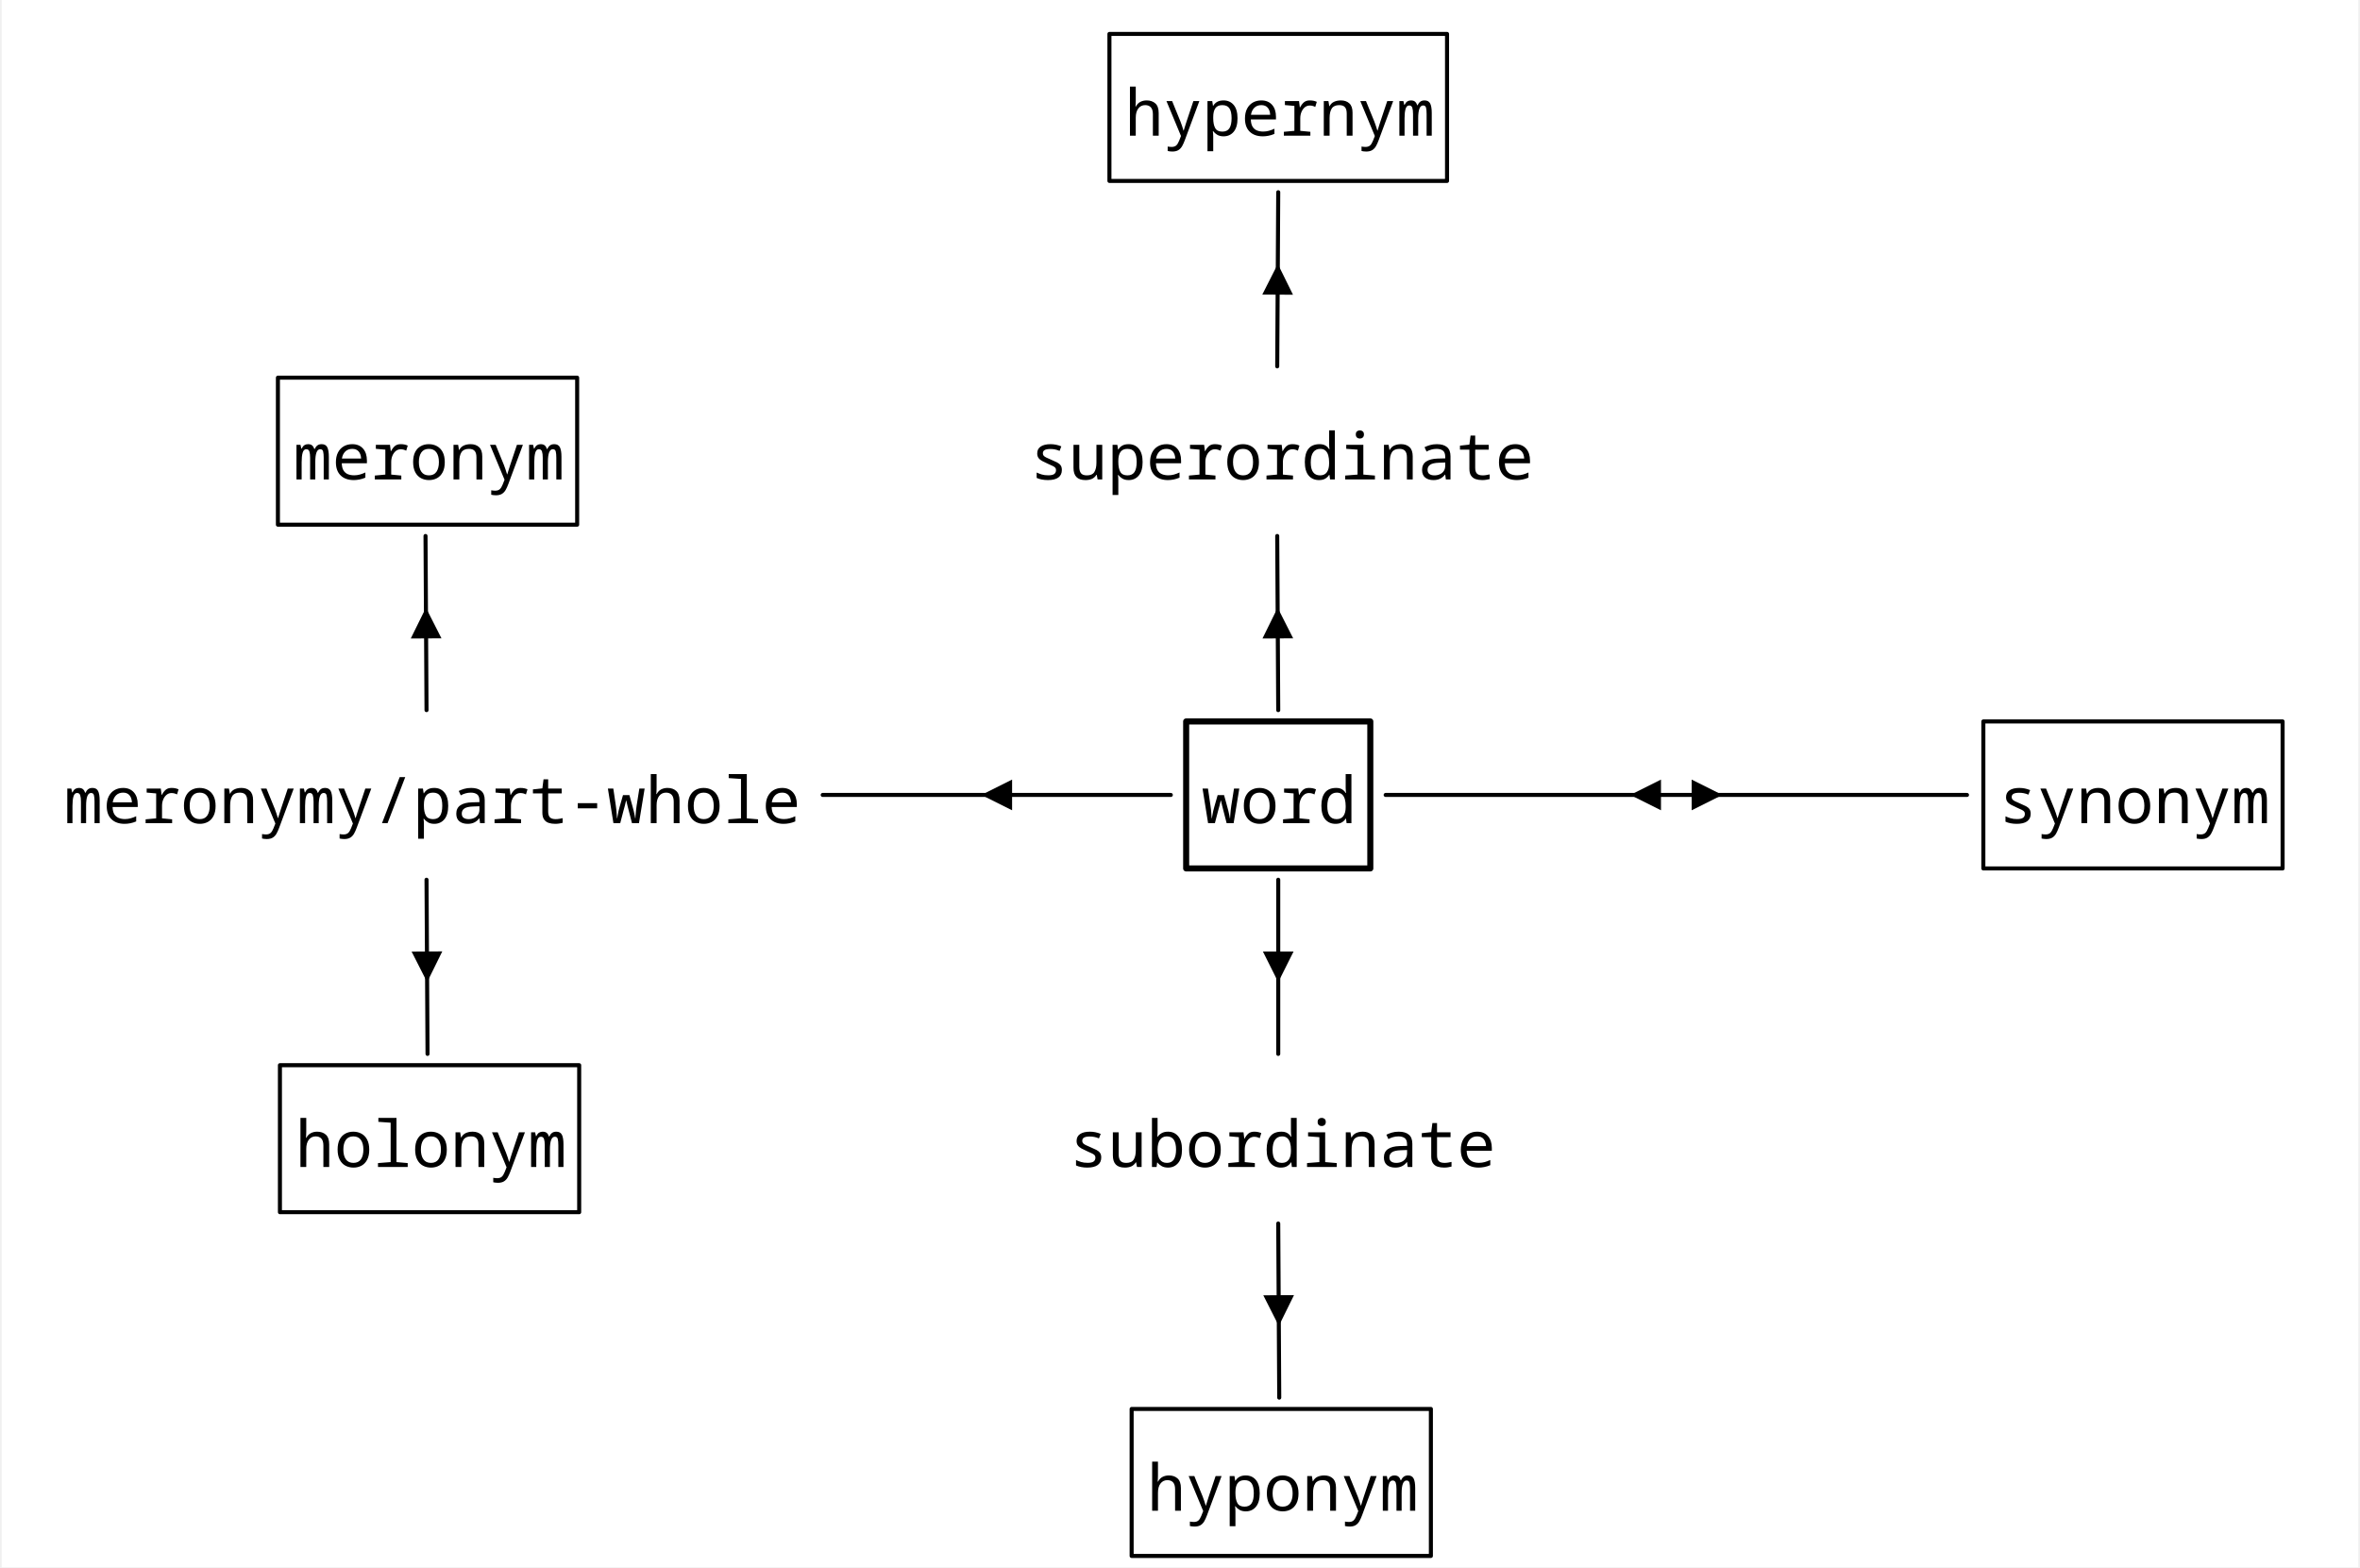
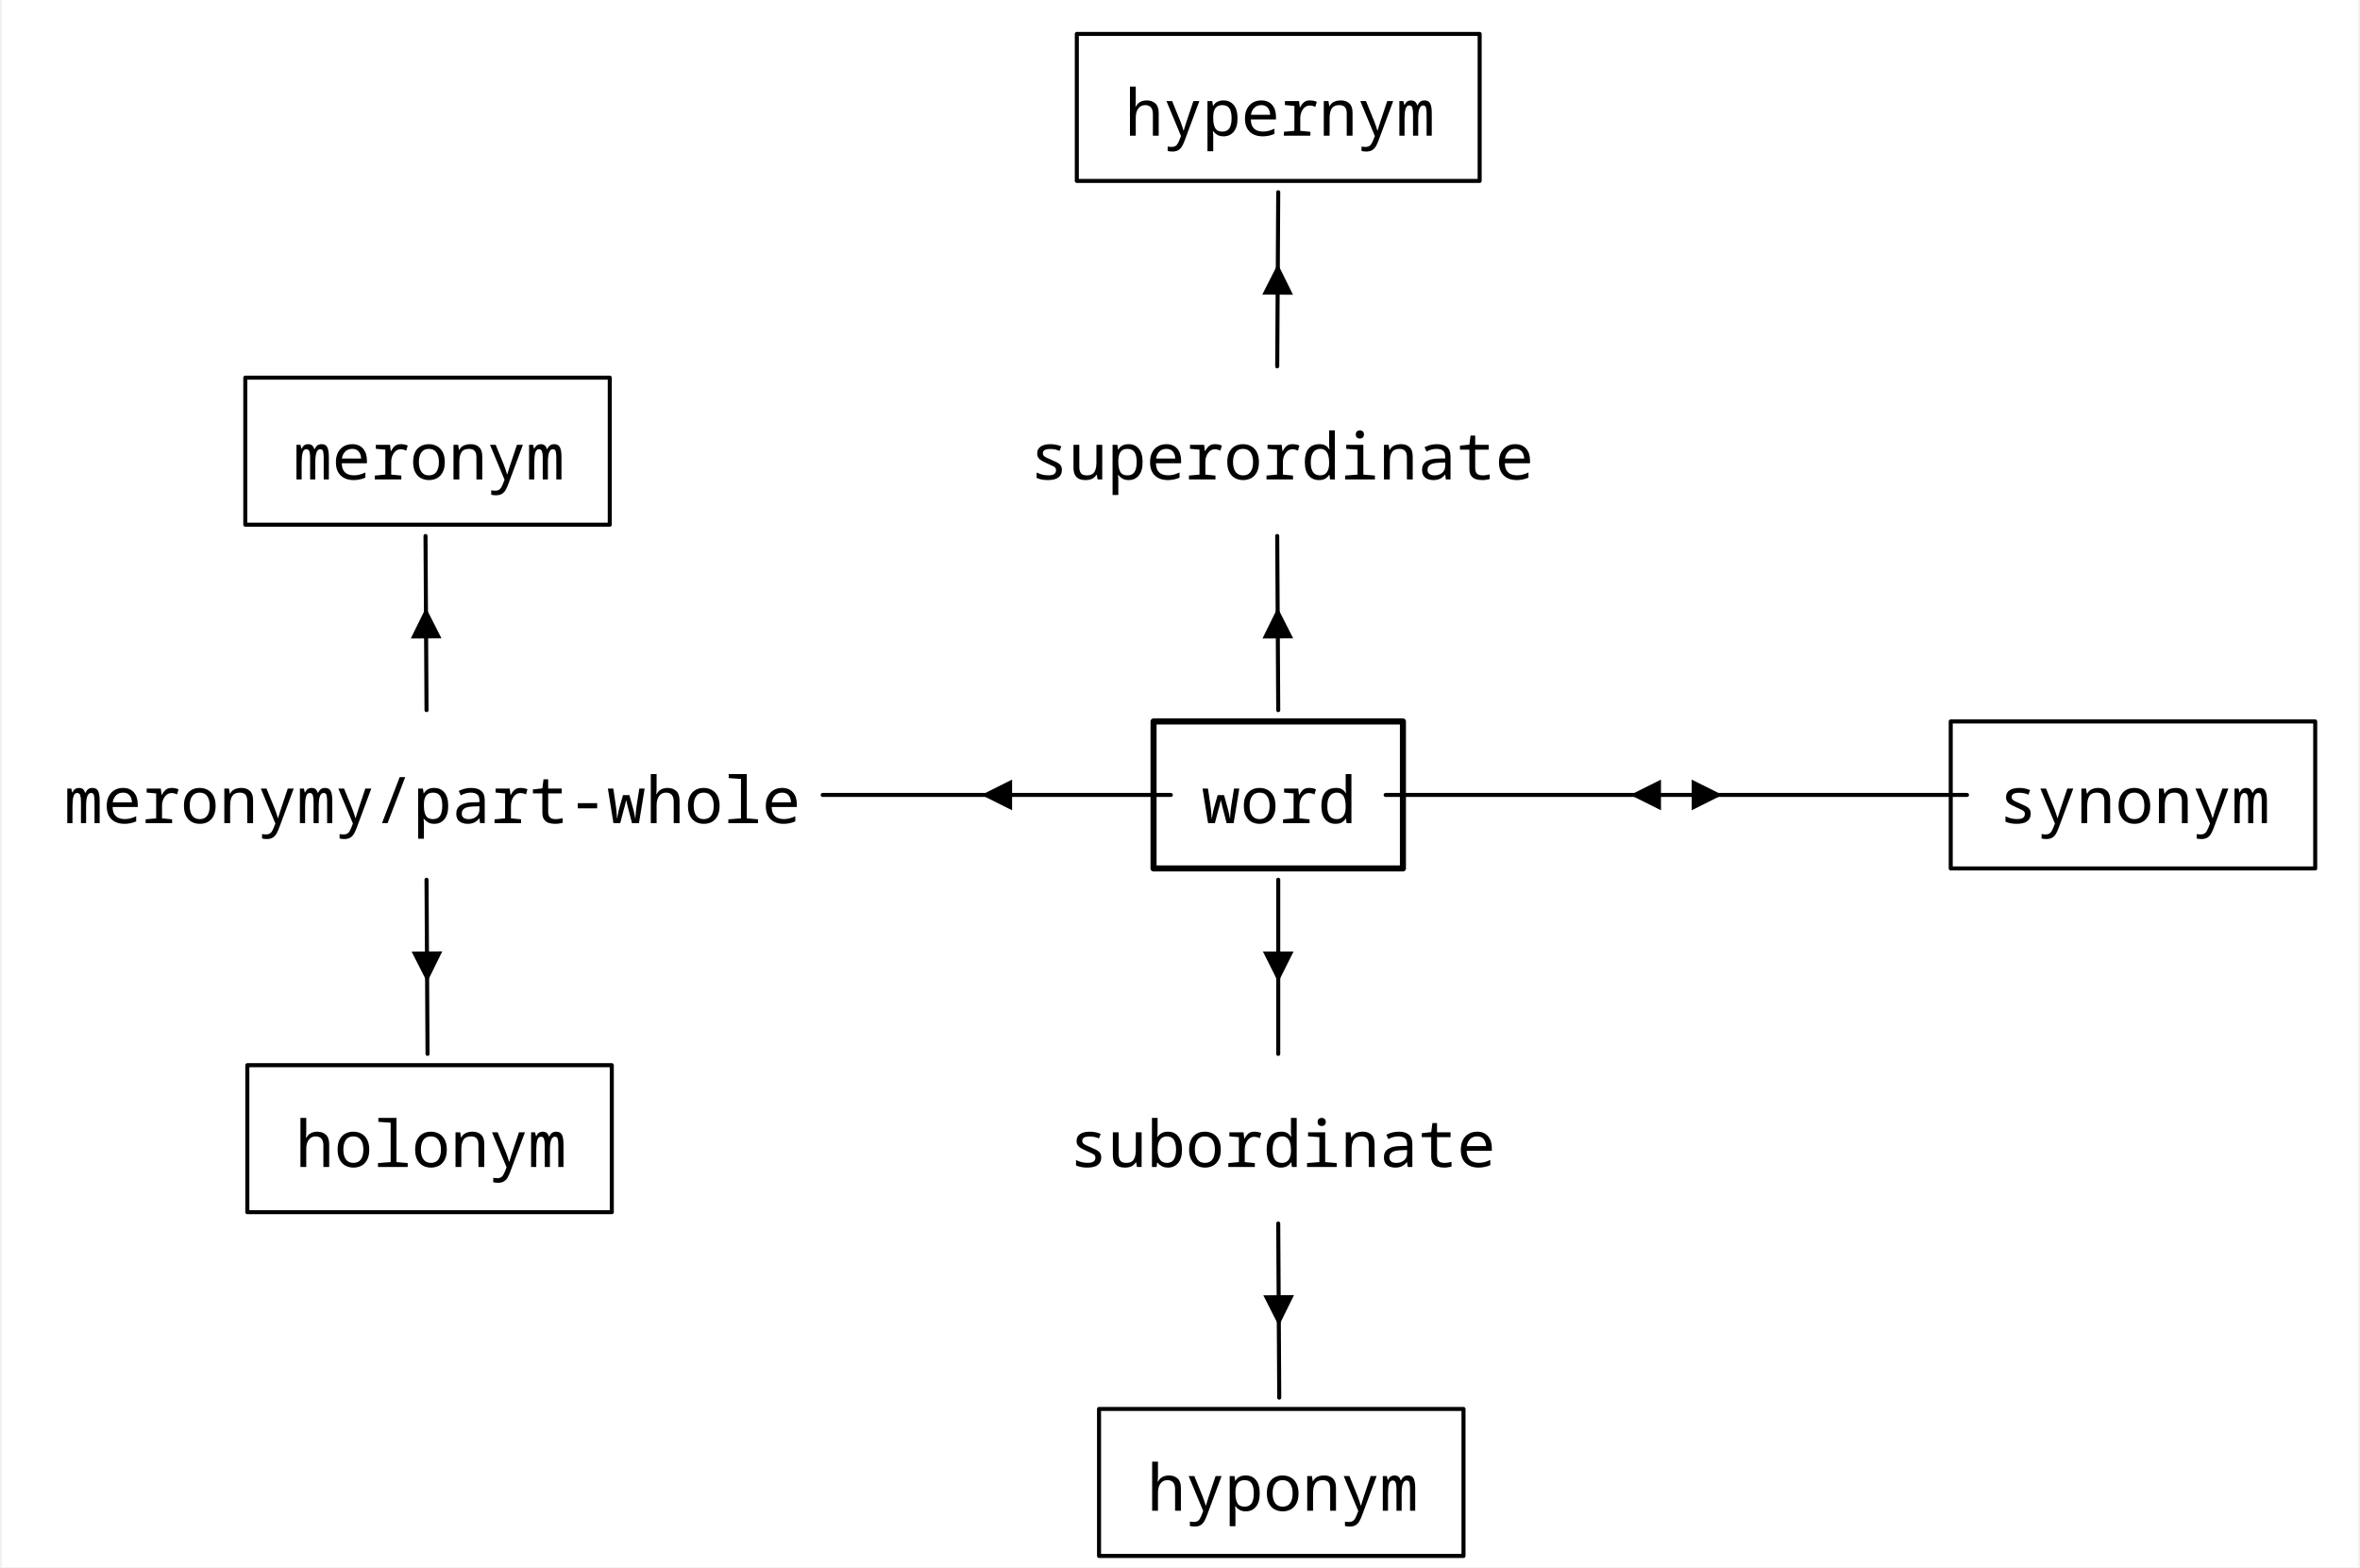
<svg xmlns="http://www.w3.org/2000/svg" width="1151.9" height="764.96" viewBox="-15.2, 0, 1167.1, 776.16" version="1.1">
  <defs>
    <marker id="arrow" markerUnits="userSpaceOnUse" viewBox="0 0 10 10" refX="10" refY="5" markerWidth="15.2" markerHeight="15.2" orient="auto">
      <path d="M 0 0 L 10 5 L 0 10" fill="black" />
    </marker>
    <marker id="arrowBackward" markerUnits="userSpaceOnUse" viewBox="0 0 10 10" refX="5" refY="5" markerWidth="15.2" markerHeight="15.2" orient="auto">
      <path d="M 0 0 L 10 5 L 0 10 z" fill="black" />
    </marker>
    <marker id="arrowForward" markerUnits="userSpaceOnUse" viewBox="0 0 10 10" refX="5" refY="5" markerWidth="15.2" markerHeight="15.2" orient="auto">
      <path d="M 10 0 L 0 5 L 10 10 z" fill="black" />
    </marker>
    <marker id="arrowBothways" markerUnits="userSpaceOnUse" viewBox="0 0 30 10" refX="15" refY="5" markerWidth="45.6" markerHeight="15.2" orient="auto">
      <path d="M 0 5 L 10 0 L 10 5 L 20 5 L 20 0 L 30 5 L 20 10 L 20 5 L 10 5 L 10 10 z" fill="black" />
    </marker>
    <pattern id="hatchBlack" x="10" y="10" width="10" height="10" patternUnits="userSpaceOnUse" patternTransform="rotate(45)">
      <line x1="0" y="0" x2="0" y2="10" stroke="black" stroke-width="4" />
    </pattern>
    <pattern id="hatchForNode" x="10" y="10" width="10" height="10" patternUnits="userSpaceOnUse" patternTransform="rotate(45)">
      <line x1="0" y="0" x2="0" y2="10" stroke="black" stroke-width="4" />
    </pattern>
    <pattern id="hatchForLeaf" x="10" y="10" width="10" height="10" patternUnits="userSpaceOnUse" patternTransform="rotate(45)">
      <line x1="0" y="0" x2="0" y2="10" stroke="black" stroke-width="4" />
    </pattern>
  </defs>
  <rect x="-15.2" y="0" width="1167.1" height="776.16" stroke="none" fill="white" />"
<text white-space="pre" alignment-baseline="text-top" style="fill: black; storoke-width: 0; font-size: 32px;" x="541.0" y="67.2">
    <tspan x="541.0" y="67.2" style="" text-decoration="" font-family="'Noto Sans Mono', 'Noto Sans JP', 'Noto Sans Mono CJK JP', 'Noto Sans Arabic', 'Noto Sans Hebrew', 'Noto Sans Devanagari', 'Noto Sans Thai', 'Noto Sans Khmer', 'Noto Sans Math', OpenMoji, 'OpenMoji Color', 'OpenMoji Black', 'Noto Emoji', monospace">hypernym</tspan>
  </text>
  <text white-space="pre" alignment-baseline="text-top" style="fill: black; storoke-width: 0; font-size: 32px;" x="129.2" y="237.44">
    <tspan x="129.2" y="237.44" style="" text-decoration="" font-family="'Noto Sans Mono', 'Noto Sans JP', 'Noto Sans Mono CJK JP', 'Noto Sans Arabic', 'Noto Sans Hebrew', 'Noto Sans Devanagari', 'Noto Sans Thai', 'Noto Sans Khmer', 'Noto Sans Math', OpenMoji, 'OpenMoji Color', 'OpenMoji Black', 'Noto Emoji', monospace">meronym</tspan>
  </text>
  <text white-space="pre" alignment-baseline="text-top" style="fill: black; storoke-width: 0; font-size: 32px;" x="15.7" y="407.68">
    <tspan x="15.7" y="407.68" style="" text-decoration="" font-family="'Noto Sans Mono', 'Noto Sans JP', 'Noto Sans Mono CJK JP', 'Noto Sans Arabic', 'Noto Sans Hebrew', 'Noto Sans Devanagari', 'Noto Sans Thai', 'Noto Sans Khmer', 'Noto Sans Math', OpenMoji, 'OpenMoji Color', 'OpenMoji Black', 'Noto Emoji', monospace">meronymy/part-whole</tspan>
  </text>
  <text white-space="pre" alignment-baseline="text-top" style="fill: black; storoke-width: 0; font-size: 32px;" x="130.2" y="577.92">
    <tspan x="130.2" y="577.92" style="" text-decoration="" font-family="'Noto Sans Mono', 'Noto Sans JP', 'Noto Sans Mono CJK JP', 'Noto Sans Arabic', 'Noto Sans Hebrew', 'Noto Sans Devanagari', 'Noto Sans Thai', 'Noto Sans Khmer', 'Noto Sans Math', OpenMoji, 'OpenMoji Color', 'OpenMoji Black', 'Noto Emoji', monospace">holonym</tspan>
  </text>
  <text white-space="pre" alignment-baseline="text-top" style="fill: black; storoke-width: 0; font-size: 32px;" x="494.0" y="237.44">
    <tspan x="494.0" y="237.44" style="" text-decoration="" font-family="'Noto Sans Mono', 'Noto Sans JP', 'Noto Sans Mono CJK JP', 'Noto Sans Arabic', 'Noto Sans Hebrew', 'Noto Sans Devanagari', 'Noto Sans Thai', 'Noto Sans Khmer', 'Noto Sans Math', OpenMoji, 'OpenMoji Color', 'OpenMoji Black', 'Noto Emoji', monospace">superordinate</tspan>
  </text>
  <text white-space="pre" alignment-baseline="text-top" style="fill: black; storoke-width: 0; font-size: 32px;" x="579.0" y="407.68">
    <tspan x="579.0" y="407.68" style="" text-decoration="" font-family="'Noto Sans Mono', 'Noto Sans JP', 'Noto Sans Mono CJK JP', 'Noto Sans Arabic', 'Noto Sans Hebrew', 'Noto Sans Devanagari', 'Noto Sans Thai', 'Noto Sans Khmer', 'Noto Sans Math', OpenMoji, 'OpenMoji Color', 'OpenMoji Black', 'Noto Emoji', monospace">word</tspan>
  </text>
  <text white-space="pre" alignment-baseline="text-top" style="fill: black; storoke-width: 0; font-size: 32px;" x="513.5" y="577.92">
    <tspan x="513.5" y="577.92" style="" text-decoration="" font-family="'Noto Sans Mono', 'Noto Sans JP', 'Noto Sans Mono CJK JP', 'Noto Sans Arabic', 'Noto Sans Hebrew', 'Noto Sans Devanagari', 'Noto Sans Thai', 'Noto Sans Khmer', 'Noto Sans Math', OpenMoji, 'OpenMoji Color', 'OpenMoji Black', 'Noto Emoji', monospace">subordinate</tspan>
  </text>
  <text white-space="pre" alignment-baseline="text-top" style="fill: black; storoke-width: 0; font-size: 32px;" x="552.0" y="748.16">
    <tspan x="552.0" y="748.16" style="" text-decoration="" font-family="'Noto Sans Mono', 'Noto Sans JP', 'Noto Sans Mono CJK JP', 'Noto Sans Arabic', 'Noto Sans Hebrew', 'Noto Sans Devanagari', 'Noto Sans Thai', 'Noto Sans Khmer', 'Noto Sans Math', OpenMoji, 'OpenMoji Color', 'OpenMoji Black', 'Noto Emoji', monospace">hyponym</tspan>
  </text>
  <text white-space="pre" alignment-baseline="text-top" style="fill: black; storoke-width: 0; font-size: 32px;" x="1031.3" y="237.44">
    <tspan x="1031.3" y="237.44" style="" text-decoration="" font-family="'Noto Sans Mono', 'Noto Sans JP', 'Noto Sans Mono CJK JP', 'Noto Sans Arabic', 'Noto Sans Hebrew', 'Noto Sans Devanagari', 'Noto Sans Thai', 'Noto Sans Khmer', 'Noto Sans Math', OpenMoji, 'OpenMoji Color', 'OpenMoji Black', 'Noto Emoji', monospace">
      <tspan style="fill:none;">￭</tspan>
    </tspan>
  </text>
  <text white-space="pre" alignment-baseline="text-top" style="fill: black; storoke-width: 0; font-size: 32px;" x="973.8" y="407.68">
    <tspan x="973.8" y="407.68" style="" text-decoration="" font-family="'Noto Sans Mono', 'Noto Sans JP', 'Noto Sans Mono CJK JP', 'Noto Sans Arabic', 'Noto Sans Hebrew', 'Noto Sans Devanagari', 'Noto Sans Thai', 'Noto Sans Khmer', 'Noto Sans Math', OpenMoji, 'OpenMoji Color', 'OpenMoji Black', 'Noto Emoji', monospace">synonym</tspan>
  </text>
  <line style="fill: none; stroke:none; stroke-width:2; stroke-linejoin:round; stroke-linecap:round;" x1="194.7" y1="181.44" x2="617.0" y2="95.2" />
  <line style="fill: none; stroke:none; stroke-width:2; stroke-linejoin:round; stroke-linecap:round;" x1="616.5" y1="181.44" x2="617.0" y2="95.2" />
  <line style="fill: none; stroke:none; stroke-width:2; stroke-linejoin:round; stroke-linecap:round;" x1="1039.3" y1="206.64" x2="617.0" y2="95.2" />
  <line style="fill: none; stroke:none; stroke-width:2; stroke-linejoin:round; stroke-linecap:round;" x1="195.2" y1="351.68" x2="194.7" y2="265.44" />
  <line style="fill: none; stroke:none; stroke-width:2; stroke-linejoin:round; stroke-linecap:round;" x1="195.7" y1="521.92" x2="195.2" y2="435.68" />
  <line style="fill: none; stroke:none; stroke-width:2; stroke-linejoin:round; stroke-linecap:round;" x1="617.0" y1="351.68" x2="616.5" y2="265.44" />
  <line style="fill: none; stroke:none; stroke-width:2; stroke-linejoin:round; stroke-linecap:round;" x1="617.0" y1="521.92" x2="617.0" y2="435.68" />
  <line style="fill: none; stroke:none; stroke-width:2; stroke-linejoin:round; stroke-linecap:round;" x1="617.5" y1="692.16" x2="617.0" y2="605.92" />
  <line style="fill: none; stroke:none; stroke-width:2; stroke-linejoin:round; stroke-linecap:round;" x1="1039.3" y1="351.68" x2="1039.3" y2="206.64" />
-   <polygon style="stroke:black; stroke-width:2; fill:none; stroke-linejoin:round; stroke-linecap:round;" points="533.4,16.8 700.6,16.8 700.6,89.6 533.4,89.6" />
-   <polygon style="stroke:black; stroke-width:2; fill:none; stroke-linejoin:round; stroke-linecap:round;" points="121.6,187.04 269.8,187.04 269.8,259.84 121.6,259.84" />
-   <polygon style="stroke:black; stroke-width:2; fill:none; stroke-linejoin:round; stroke-linecap:round;" points="122.6,527.52 270.8,527.52 270.8,600.32 122.6,600.32" />
-   <polygon style="stroke:black; stroke-width:3; fill:none; stroke-linejoin:round; stroke-linecap:round;" points="571.4,357.28 662.6,357.28 662.6,430.08 571.4,430.08" />
-   <polygon style="stroke:black; stroke-width:2; fill:none; stroke-linejoin:round; stroke-linecap:round;" points="544.4,697.76 692.6,697.76 692.6,770.56 544.4,770.56" />
-   <polygon style="stroke:black; stroke-width:2; fill:none; stroke-linejoin:round; stroke-linecap:round;" points="966.2,357.28 1114.4,357.28 1114.4,430.08 966.2,430.08" />
+   <polygon style="stroke:black; stroke-width:2; fill:none; stroke-linejoin:round; stroke-linecap:round;" points="517.25,16.8 716.75,16.8 716.75,89.6 517.25,89.6" />
+   <polygon style="stroke:black; stroke-width:2; fill:none; stroke-linejoin:round; stroke-linecap:round;" points="105.45,187.04 285.95,187.04 285.95,259.84 105.45,259.84" />
+   <polygon style="stroke:black; stroke-width:2; fill:none; stroke-linejoin:round; stroke-linecap:round;" points="106.45,527.52 286.95,527.52 286.95,600.32 106.45,600.32" />
+   <polygon style="stroke:black; stroke-width:3; fill:none; stroke-linejoin:round; stroke-linecap:round;" points="555.25,357.28 678.75,357.28 678.75,430.08 555.25,430.08" />
+   <polygon style="stroke:black; stroke-width:2; fill:none; stroke-linejoin:round; stroke-linecap:round;" points="528.25,697.76 708.75,697.76 708.75,770.56 528.25,770.56" />
+   <polygon style="stroke:black; stroke-width:2; fill:none; stroke-linejoin:round; stroke-linecap:round;" points="950.05,357.28 1130.55,357.28 1130.55,430.08 950.05,430.08" />
  <path d="M616.5,181.44 L616.75,138.32 L617.0, 95.2" style="fill: none; stroke: black; stroke-width:2; stroke-linecap:round;" marker-mid="url(#arrowBackward)" />
  <path d="M195.2,351.68 L194.95,308.56 L194.7, 265.44" style="fill: none; stroke: black; stroke-width:2; stroke-linecap:round;" marker-mid="url(#arrowBackward)" />
  <path d="M195.7,521.92 L195.45,478.8 L195.2, 435.68" style="fill: none; stroke: black; stroke-width:2; stroke-linecap:round;" marker-mid="url(#arrowForward)" />
  <path d="M391.4,393.68 L477.6,393.68 L563.8, 393.68" style="fill: none; stroke: black; stroke-width:2; stroke-linecap:round;" marker-mid="url(#arrowForward)" />
  <path d="M617.0,351.68 L616.75,308.56 L616.5, 265.44" style="fill: none; stroke: black; stroke-width:2; stroke-linecap:round;" marker-mid="url(#arrowBackward)" />
  <path d="M670.2,393.68 L814.15,393.68 L958.1, 393.68" style="fill: none; stroke: black; stroke-width:2; stroke-linecap:round;" marker-mid="url(#arrowBothways)" />
  <path d="M617.0,521.92 L617.0,478.8 L617.0, 435.68" style="fill: none; stroke: black; stroke-width:2; stroke-linecap:round;" marker-mid="url(#arrowForward)" />
  <path d="M617.5,692.16 L617.25,649.04 L617.0, 605.92" style="fill: none; stroke: black; stroke-width:2; stroke-linecap:round;" marker-mid="url(#arrowForward)" />
</svg>
